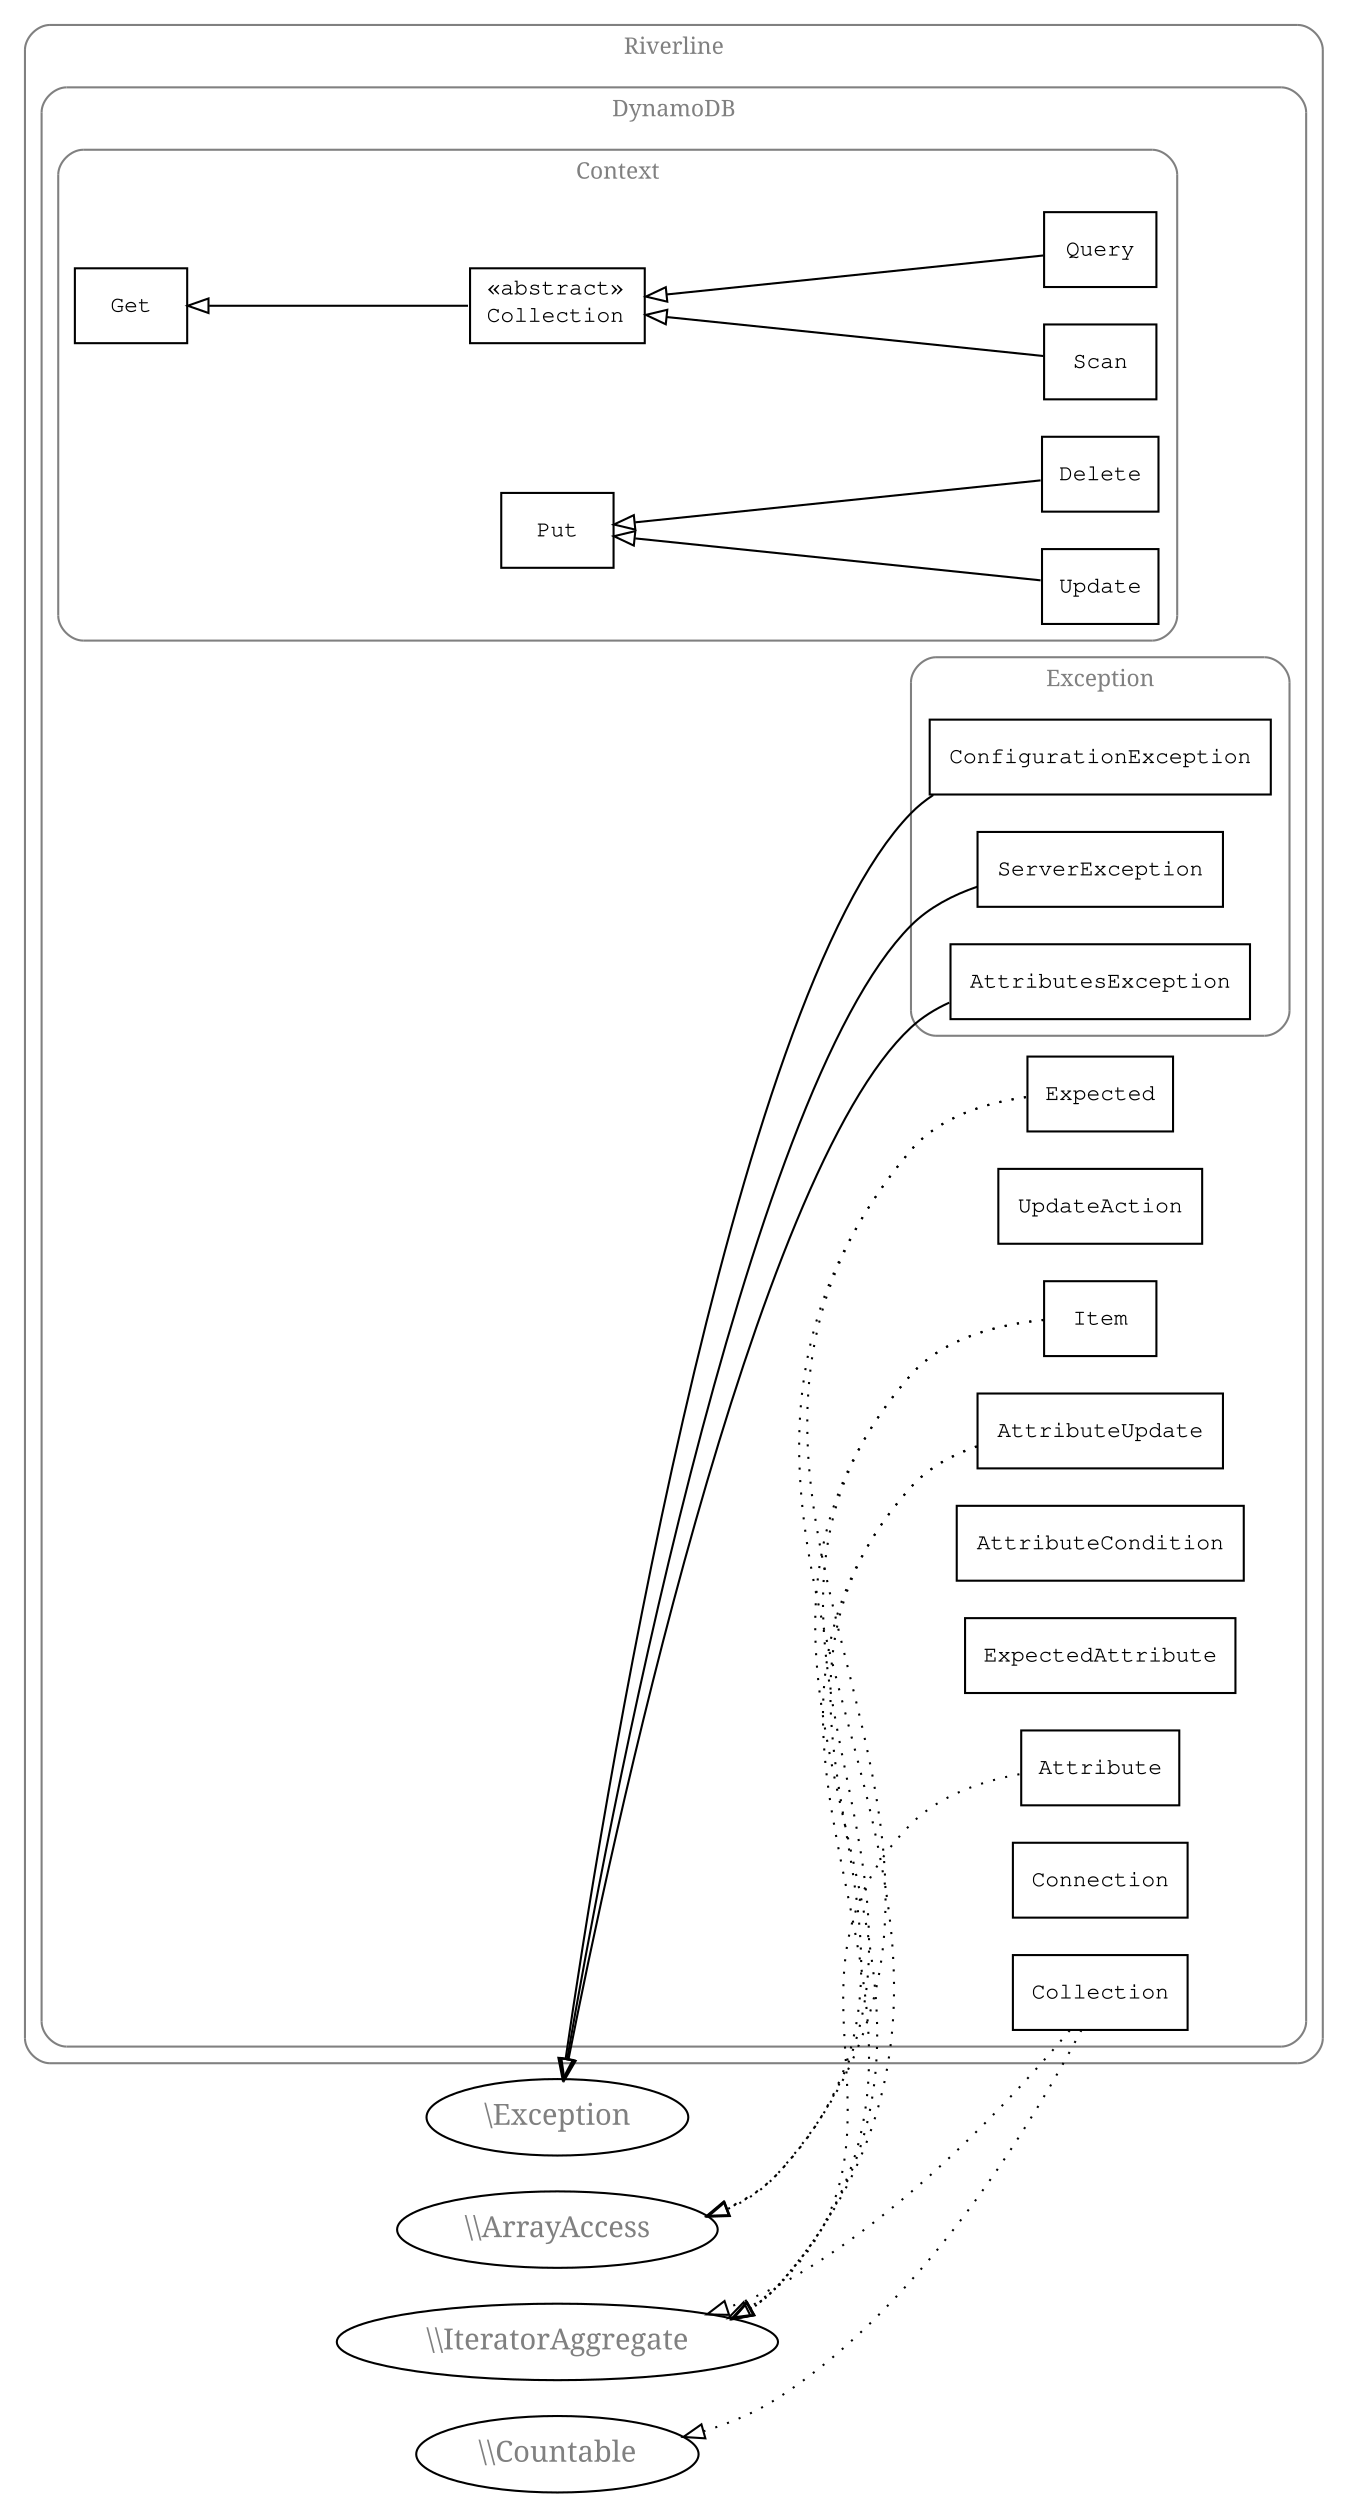
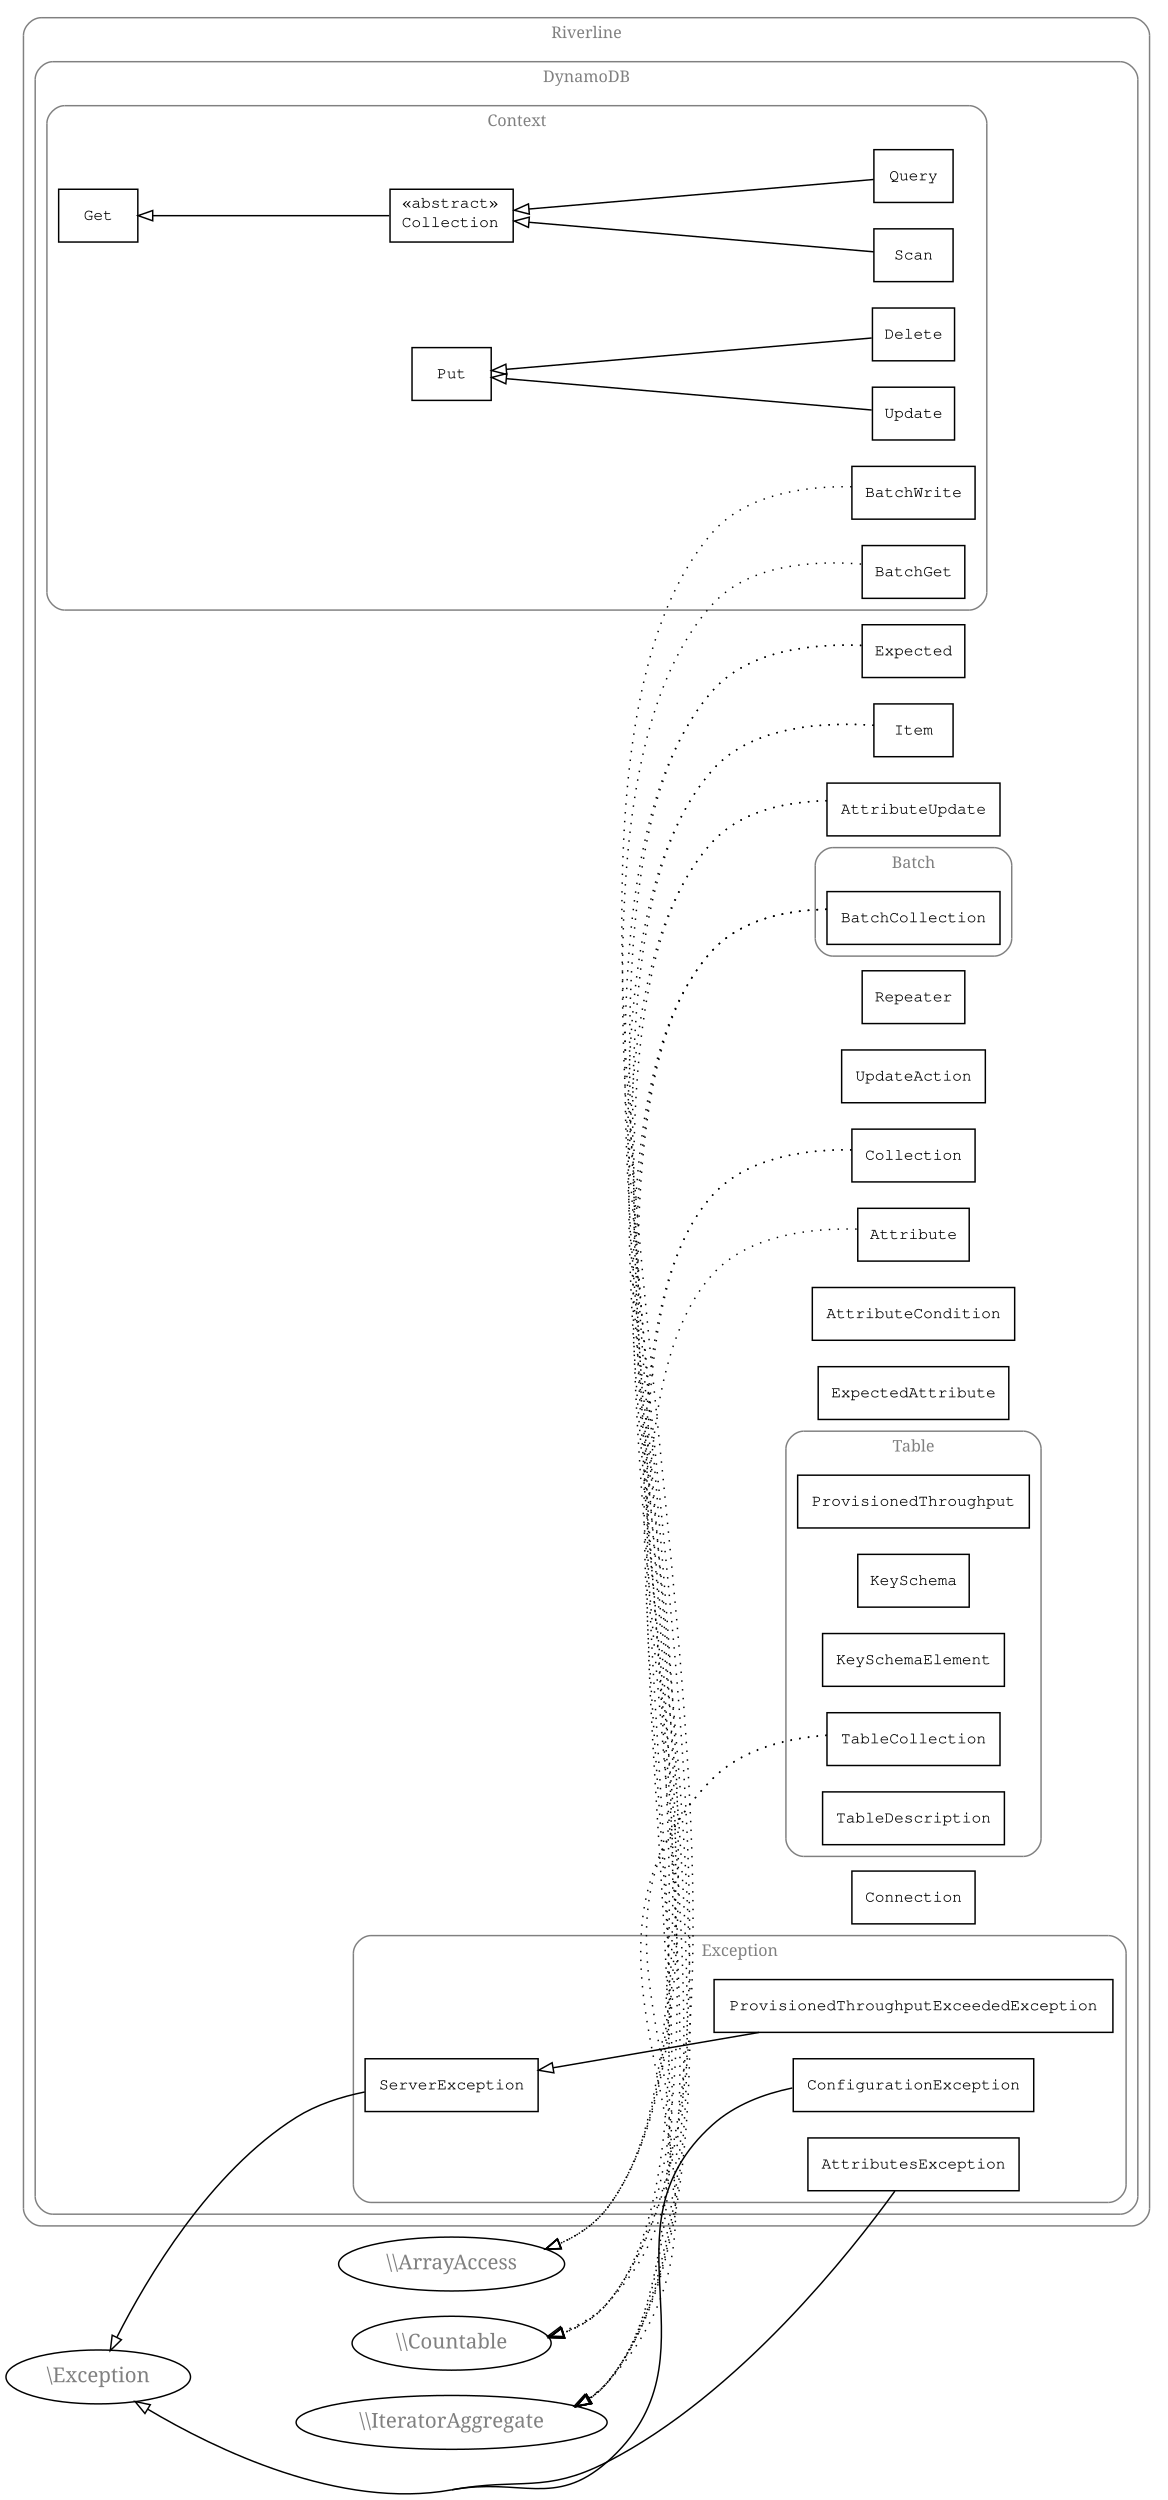
- <svg xmlns="http://www.w3.org/2000/svg" xmlns:xlink="http://www.w3.org/1999/xlink" width="648pt" height="1202pt" viewBox="0.00 0.00 648.00 1202.00">
-   <g id="graph1" class="graph" transform="scale(1 1) rotate(0) translate(4 1198)">
-     <polygon fill="white" stroke="white" points="-4,5 -4,-1198 645,-1198 645,5 -4,5" />
+ <svg xmlns="http://www.w3.org/2000/svg" xmlns:xlink="http://www.w3.org/1999/xlink" width="796pt" height="1705pt" viewBox="0.00 0.00 796.00 1704.86">
+   <g id="graph1" class="graph" transform="scale(1 1) rotate(0) translate(4 1700.86)">
+     <polygon fill="white" stroke="white" points="-4,5 -4,-1700.86 793,-1700.86 793,5 -4,5" />
    <g id="graph2" class="cluster">
-       <polyline fill="none" stroke="gray" points="20,-206 620,-206 " />
-       <path fill="none" stroke="gray" d="M620,-206C626,-206 632,-212 632,-218" />
-       <polyline fill="none" stroke="gray" points="632,-218 632,-1174 " />
-       <path fill="none" stroke="gray" d="M632,-1174C632,-1180 626,-1186 620,-1186" />
-       <polyline fill="none" stroke="gray" points="620,-1186 20,-1186 " />
-       <path fill="none" stroke="gray" d="M20,-1186C14,-1186 8,-1180 8,-1174" />
-       <polyline fill="none" stroke="gray" points="8,-1174 8,-218 " />
-       <path fill="none" stroke="gray" d="M8,-218C8,-212 14,-206 20,-206" />
-       <text text-anchor="middle" x="320" y="-1172.1" font-family="Times Roman,serif" font-size="11.00" fill="gray">Riverline</text>
+       <polyline fill="none" stroke="gray" points="24,-182.858 768,-182.858 " />
+       <path fill="none" stroke="gray" d="M768,-182.858C774,-182.858 780,-188.858 780,-194.858" />
+       <polyline fill="none" stroke="gray" points="780,-194.858 780,-1676.86 " />
+       <path fill="none" stroke="gray" d="M780,-1676.86C780,-1682.86 774,-1688.86 768,-1688.86" />
+       <polyline fill="none" stroke="gray" points="768,-1688.86 24,-1688.86 " />
+       <path fill="none" stroke="gray" d="M24,-1688.86C18,-1688.86 12,-1682.86 12,-1676.86" />
+       <polyline fill="none" stroke="gray" points="12,-1676.86 12,-194.858 " />
+       <path fill="none" stroke="gray" d="M12,-194.858C12,-188.858 18,-182.858 24,-182.858" />
+       <text text-anchor="middle" x="396" y="-1674.96" font-family="Times Roman,serif" font-size="11.00" fill="gray">Riverline</text>
    </g>
    <g id="graph3" class="cluster">
-       <polyline fill="none" stroke="gray" points="28,-214 612,-214 " />
-       <path fill="none" stroke="gray" d="M612,-214C618,-214 624,-220 624,-226" />
-       <polyline fill="none" stroke="gray" points="624,-226 624,-1144 " />
-       <path fill="none" stroke="gray" d="M624,-1144C624,-1150 618,-1156 612,-1156" />
-       <polyline fill="none" stroke="gray" points="612,-1156 28,-1156 " />
-       <path fill="none" stroke="gray" d="M28,-1156C22,-1156 16,-1150 16,-1144" />
-       <polyline fill="none" stroke="gray" points="16,-1144 16,-226 " />
-       <path fill="none" stroke="gray" d="M16,-226C16,-220 22,-214 28,-214" />
-       <text text-anchor="middle" x="320" y="-1142.1" font-family="Times Roman,serif" font-size="11.00" fill="gray">DynamoDB</text>
+       <polyline fill="none" stroke="gray" points="32,-190.858 760,-190.858 " />
+       <path fill="none" stroke="gray" d="M760,-190.858C766,-190.858 772,-196.858 772,-202.858" />
+       <polyline fill="none" stroke="gray" points="772,-202.858 772,-1646.86 " />
+       <path fill="none" stroke="gray" d="M772,-1646.86C772,-1652.86 766,-1658.86 760,-1658.86" />
+       <polyline fill="none" stroke="gray" points="760,-1658.86 32,-1658.86 " />
+       <path fill="none" stroke="gray" d="M32,-1658.86C26,-1658.86 20,-1652.86 20,-1646.86" />
+       <polyline fill="none" stroke="gray" points="20,-1646.86 20,-202.858 " />
+       <path fill="none" stroke="gray" d="M20,-202.858C20,-196.858 26,-190.858 32,-190.858" />
+       <text text-anchor="middle" x="396" y="-1644.96" font-family="Times Roman,serif" font-size="11.00" fill="gray">DynamoDB</text>
    </g>
    <g id="graph4" class="cluster">
-       <polyline fill="none" stroke="gray" points="36,-890 550,-890 " />
-       <path fill="none" stroke="gray" d="M550,-890C556,-890 562,-896 562,-902" />
-       <polyline fill="none" stroke="gray" points="562,-902 562,-1114 " />
-       <path fill="none" stroke="gray" d="M562,-1114C562,-1120 556,-1126 550,-1126" />
-       <polyline fill="none" stroke="gray" points="550,-1126 36,-1126 " />
-       <path fill="none" stroke="gray" d="M36,-1126C30,-1126 24,-1120 24,-1114" />
-       <polyline fill="none" stroke="gray" points="24,-1114 24,-902 " />
-       <path fill="none" stroke="gray" d="M24,-902C24,-896 30,-890 36,-890" />
-       <text text-anchor="middle" x="293" y="-1112.1" font-family="Times Roman,serif" font-size="11.00" fill="gray">Context</text>
+       <polyline fill="none" stroke="gray" points="564,-1048.86 674,-1048.86 " />
+       <path fill="none" stroke="gray" d="M674,-1048.86C680,-1048.86 686,-1054.86 686,-1060.86" />
+       <polyline fill="none" stroke="gray" points="686,-1060.86 686,-1110.86 " />
+       <path fill="none" stroke="gray" d="M686,-1110.86C686,-1116.86 680,-1122.86 674,-1122.86" />
+       <polyline fill="none" stroke="gray" points="674,-1122.86 564,-1122.86 " />
+       <path fill="none" stroke="gray" d="M564,-1122.86C558,-1122.86 552,-1116.86 552,-1110.86" />
+       <polyline fill="none" stroke="gray" points="552,-1110.86 552,-1060.86 " />
+       <path fill="none" stroke="gray" d="M552,-1060.86C552,-1054.86 558,-1048.86 564,-1048.86" />
+       <text text-anchor="middle" x="619" y="-1108.96" font-family="Times Roman,serif" font-size="11.00" fill="gray">Batch</text>
    </g>
    <g id="graph5" class="cluster">
-       <polyline fill="none" stroke="gray" points="446,-700 604,-700 " />
-       <path fill="none" stroke="gray" d="M604,-700C610,-700 616,-706 616,-712" />
-       <polyline fill="none" stroke="gray" points="616,-712 616,-870 " />
-       <path fill="none" stroke="gray" d="M616,-870C616,-876 610,-882 604,-882" />
-       <polyline fill="none" stroke="gray" points="604,-882 446,-882 " />
-       <path fill="none" stroke="gray" d="M446,-882C440,-882 434,-876 434,-870" />
-       <polyline fill="none" stroke="gray" points="434,-870 434,-712 " />
-       <path fill="none" stroke="gray" d="M434,-712C434,-706 440,-700 446,-700" />
-       <text text-anchor="middle" x="525" y="-868.1" font-family="Times Roman,serif" font-size="11.00" fill="gray">Exception</text>
+       <polyline fill="none" stroke="gray" points="40,-1284.86 657,-1284.86 " />
+       <path fill="none" stroke="gray" d="M657,-1284.86C663,-1284.86 669,-1290.86 669,-1296.86" />
+       <polyline fill="none" stroke="gray" points="669,-1296.86 669,-1616.86 " />
+       <path fill="none" stroke="gray" d="M669,-1616.86C669,-1622.86 663,-1628.86 657,-1628.86" />
+       <polyline fill="none" stroke="gray" points="657,-1628.86 40,-1628.86 " />
+       <path fill="none" stroke="gray" d="M40,-1628.86C34,-1628.86 28,-1622.86 28,-1616.86" />
+       <polyline fill="none" stroke="gray" points="28,-1616.86 28,-1296.86 " />
+       <path fill="none" stroke="gray" d="M28,-1296.86C28,-1290.86 34,-1284.86 40,-1284.86" />
+       <text text-anchor="middle" x="348.5" y="-1614.96" font-family="Times Roman,serif" font-size="11.00" fill="gray">Context</text>
+     </g>
+     <g id="graph6" class="cluster">
+       <polyline fill="none" stroke="gray" points="249,-198.858 752,-198.858 " />
+       <path fill="none" stroke="gray" d="M752,-198.858C758,-198.858 764,-204.858 764,-210.858" />
+       <polyline fill="none" stroke="gray" points="764,-210.858 764,-368.858 " />
+       <path fill="none" stroke="gray" d="M764,-368.858C764,-374.858 758,-380.858 752,-380.858" />
+       <polyline fill="none" stroke="gray" points="752,-380.858 249,-380.858 " />
+       <path fill="none" stroke="gray" d="M249,-380.858C243,-380.858 237,-374.858 237,-368.858" />
+       <polyline fill="none" stroke="gray" points="237,-368.858 237,-210.858 " />
+       <path fill="none" stroke="gray" d="M237,-210.858C237,-204.858 243,-198.858 249,-198.858" />
+       <text text-anchor="middle" x="500.5" y="-366.958" font-family="Times Roman,serif" font-size="11.00" fill="gray">Exception</text>
+     </g>
+     <g id="graph7" class="cluster">
+       <polyline fill="none" stroke="gray" points="544,-434.858 694,-434.858 " />
+       <path fill="none" stroke="gray" d="M694,-434.858C700,-434.858 706,-440.858 706,-446.858" />
+       <polyline fill="none" stroke="gray" points="706,-446.858 706,-712.858 " />
+       <path fill="none" stroke="gray" d="M706,-712.858C706,-718.858 700,-724.858 694,-724.858" />
+       <polyline fill="none" stroke="gray" points="694,-724.858 544,-724.858 " />
+       <path fill="none" stroke="gray" d="M544,-724.858C538,-724.858 532,-718.858 532,-712.858" />
+       <polyline fill="none" stroke="gray" points="532,-712.858 532,-446.858 " />
+       <path fill="none" stroke="gray" d="M532,-446.858C532,-440.858 538,-434.858 544,-434.858" />
+       <text text-anchor="middle" x="619" y="-710.958" font-family="Times Roman,serif" font-size="11.00" fill="gray">Table</text>
    </g>
    <g id="node4" class="node">
+       <a xlink:href="Riverline.DynamoDB.Batch.BatchCollection.html" xlink:title="BatchCollection" target="_parent">
+         <polygon fill="none" stroke="black" points="678,-1092.86 560,-1092.86 560,-1056.86 678,-1056.86 678,-1092.86" />
+         <text text-anchor="middle" x="619" y="-1071.96" font-family="Courier,monospace" font-size="11.00">BatchCollection</text>
+       </a>
+     </g>
+     <g id="node51" class="node">
+       <ellipse fill="none" stroke="black" cx="304" cy="-156.858" rx="77.075" ry="18.385" />
+       <text text-anchor="middle" x="304" y="-153.258" font-family="Times Roman,serif" font-size="14.00" fill="gray">\\ArrayAccess</text>
+     </g>
+     <g id="edge38" class="edge">
+       <path fill="none" stroke="black" stroke-dasharray="1,5" d="M559.686,-1080.75C532.204,-1080.06 501.409,-1073.79 482,-1052.86 351.907,-912.552 526.577,-346.58 410,-194.858 401.742,-184.111 390.183,-176.398 377.716,-170.863" />
+       <polygon fill="none" stroke="black" points="378.632,-167.462 368.046,-167.042 376.06,-173.972 378.632,-167.462" />
+     </g>
+     <g id="node53" class="node">
+       <ellipse fill="none" stroke="black" cx="304" cy="-48.858" rx="106.066" ry="18.385" />
+       <text text-anchor="middle" x="304" y="-45.258" font-family="Times Roman,serif" font-size="14.00" fill="gray">\\IteratorAggregate</text>
+     </g>
+     <g id="edge40" class="edge">
+       <path fill="none" stroke="black" stroke-dasharray="1,5" d="M559.941,-1080.85C532.35,-1080.22 501.384,-1073.98 482,-1052.86 334.795,-892.471 549.825,-242.718 410,-75.858 406.379,-71.537 402.172,-67.855 397.564,-64.722" />
+       <polygon fill="none" stroke="black" points="399.279,-61.67 388.877,-59.656 395.752,-67.717 399.279,-61.67" />
+     </g>
+     <g id="node56" class="node">
+       <ellipse fill="none" stroke="black" cx="304" cy="-102.858" rx="67.882" ry="18.385" />
+       <text text-anchor="middle" x="304" y="-99.258" font-family="Times Roman,serif" font-size="14.00" fill="gray">\\Countable</text>
+     </g>
+     <g id="edge42" class="edge">
+       <path fill="none" stroke="black" stroke-dasharray="1,5" d="M559.98,-1080.81C532.398,-1080.17 501.429,-1073.94 482,-1052.86 342.562,-901.585 542.477,-287.263 410,-129.858 402.166,-120.55 391.615,-114.21 380.197,-109.935" />
+       <polygon fill="none" stroke="black" points="381.034,-106.528 370.443,-106.81 378.899,-113.194 381.034,-106.528" />
+     </g>
+     <g id="node6" class="node">
+       <a xlink:href="Riverline.DynamoDB.Context.BatchWrite.html" xlink:title="BatchWrite" target="_parent">
+         <polygon fill="none" stroke="black" points="661,-1382.86 577,-1382.86 577,-1346.86 661,-1346.86 661,-1382.86" />
+         <text text-anchor="middle" x="619" y="-1361.96" font-family="Courier,monospace" font-size="11.00">BatchWrite</text>
+       </a>
+     </g>
+     <g id="edge54" class="edge">
+       <path fill="none" stroke="black" stroke-dasharray="1,5" d="M576.785,-1368.97C545.721,-1369.44 505.042,-1364.24 482,-1337.86 305.109,-1135.3 581.273,-337.184 410,-129.858 402.252,-120.479 391.743,-114.103 380.342,-109.815" />
+       <polygon fill="none" stroke="black" points="381.186,-106.41 370.595,-106.684 379.045,-113.075 381.186,-106.41" />
+     </g>
+     <g id="node7" class="node">
      <a xlink:href="Riverline.DynamoDB.Context.Delete.html" xlink:title="Delete" target="_parent">
-         <polygon fill="none" stroke="black" points="553,-988 497,-988 497,-952 553,-952 553,-988" />
-         <text text-anchor="middle" x="525" y="-967.1" font-family="Courier,monospace" font-size="11.00">Delete</text>
-       </a>
-     </g>
-     <g id="node5" class="node">
+         <polygon fill="none" stroke="black" points="647,-1490.86 591,-1490.86 591,-1454.86 647,-1454.86 647,-1490.86" />
+         <text text-anchor="middle" x="619" y="-1469.96" font-family="Courier,monospace" font-size="11.00">Delete</text>
+       </a>
+     </g>
+     <g id="node8" class="node">
      <a xlink:href="Riverline.DynamoDB.Context.Put.html" xlink:title="Put" target="_parent">
-         <polygon fill="none" stroke="black" points="291,-961 237,-961 237,-925 291,-925 291,-961" />
-         <text text-anchor="middle" x="264" y="-940.1" font-family="Courier,monospace" font-size="11.00">Put</text>
+         <polygon fill="none" stroke="black" points="331,-1463.86 277,-1463.86 277,-1427.86 331,-1427.86 331,-1463.86" />
+         <text text-anchor="middle" x="304" y="-1442.96" font-family="Courier,monospace" font-size="11.00">Put</text>
+       </a>
+     </g>
+     <g id="edge20" class="edge">
+       <path fill="none" stroke="black" d="M590.49,-1470.41C533.394,-1465.52 405.045,-1454.52 341.335,-1449.06" />
+       <polygon fill="none" stroke="black" points="341.582,-1445.57 331.32,-1448.2 340.984,-1452.54 341.582,-1445.57" />
+     </g>
+     <g id="node9" class="node">
+       <a xlink:href="Riverline.DynamoDB.Context.Query.html" xlink:title="Query" target="_parent">
+         <polygon fill="none" stroke="black" points="646,-1598.86 592,-1598.86 592,-1562.86 646,-1562.86 646,-1598.86" />
+         <text text-anchor="middle" x="619" y="-1577.96" font-family="Courier,monospace" font-size="11.00">Query</text>
+       </a>
+     </g>
+     <g id="node12" class="node">
+       <a xlink:href="Riverline.DynamoDB.Context.Collection.html" xlink:title="«abstract»&lt;br/&gt;Collection" target="_parent">
+         <polygon fill="none" stroke="black" points="346,-1571.86 262,-1571.86 262,-1535.86 346,-1535.86 346,-1571.86" />
+         <text text-anchor="start" x="270" y="-1559.29" font-family="Courier,monospace" font-size="11.00">«abstract»</text>
+         <text text-anchor="start" x="270" y="-1546.09" font-family="Courier,monospace" font-size="11.00">Collection</text>
+       </a>
+     </g>
+     <g id="edge22" class="edge">
+       <path fill="none" stroke="black" d="M591.871,-1578.53C539.705,-1574.06 424.588,-1564.19 356.792,-1558.38" />
+       <polygon fill="none" stroke="black" points="357.003,-1554.89 346.741,-1557.52 356.405,-1561.86 357.003,-1554.89" />
+     </g>
+     <g id="node10" class="node">
+       <a xlink:href="Riverline.DynamoDB.Context.Get.html" xlink:title="Get" target="_parent">
+         <polygon fill="none" stroke="black" points="90,-1571.86 36,-1571.86 36,-1535.86 90,-1535.86 90,-1571.86" />
+         <text text-anchor="middle" x="63" y="-1550.96" font-family="Courier,monospace" font-size="11.00">Get</text>
+       </a>
+     </g>
+     <g id="node11" class="node">
+       <a xlink:href="Riverline.DynamoDB.Context.Scan.html" xlink:title="Scan" target="_parent">
+         <polygon fill="none" stroke="black" points="646,-1544.86 592,-1544.86 592,-1508.86 646,-1508.86 646,-1544.86" />
+         <text text-anchor="middle" x="619" y="-1523.96" font-family="Courier,monospace" font-size="11.00">Scan</text>
+       </a>
+     </g>
+     <g id="edge24" class="edge">
+       <path fill="none" stroke="black" d="M591.871,-1529.18C539.705,-1533.65 424.588,-1543.52 356.792,-1549.33" />
+       <polygon fill="none" stroke="black" points="356.405,-1545.85 346.741,-1550.19 357.003,-1552.83 356.405,-1545.85" />
+     </g>
+     <g id="edge26" class="edge">
+       <path fill="none" stroke="black" d="M261.469,-1553.86C215.779,-1553.86 143.879,-1553.86 100.314,-1553.86" />
+       <polygon fill="none" stroke="black" points="100.146,-1550.36 90.146,-1553.86 100.146,-1557.36 100.146,-1550.36" />
+     </g>
+     <g id="node13" class="node">
+       <a xlink:href="Riverline.DynamoDB.Context.Update.html" xlink:title="Update" target="_parent">
+         <polygon fill="none" stroke="black" points="647,-1436.86 591,-1436.86 591,-1400.86 647,-1400.86 647,-1436.86" />
+         <text text-anchor="middle" x="619" y="-1415.96" font-family="Courier,monospace" font-size="11.00">Update</text>
+       </a>
+     </g>
+     <g id="edge28" class="edge">
+       <path fill="none" stroke="black" d="M590.49,-1421.3C533.394,-1426.2 405.045,-1437.2 341.335,-1442.66" />
+       <polygon fill="none" stroke="black" points="340.984,-1439.18 331.32,-1443.52 341.582,-1446.15 340.984,-1439.18" />
+     </g>
+     <g id="node14" class="node">
+       <a xlink:href="Riverline.DynamoDB.Context.BatchGet.html" xlink:title="BatchGet" target="_parent">
+         <polygon fill="none" stroke="black" points="654,-1328.86 584,-1328.86 584,-1292.86 654,-1292.86 654,-1328.86" />
+         <text text-anchor="middle" x="619" y="-1307.96" font-family="Courier,monospace" font-size="11.00">BatchGet</text>
+       </a>
+     </g>
+     <g id="edge56" class="edge">
+       <path fill="none" stroke="black" stroke-dasharray="1,5" d="M583.262,-1316.22C551.73,-1318.73 507.008,-1316.42 482,-1288.86 308.608,-1097.74 574.6,-328.598 410,-129.858 402.24,-120.489 391.726,-114.118 380.322,-109.831" />
+       <polygon fill="none" stroke="black" points="381.166,-106.426 370.574,-106.701 379.025,-113.091 381.166,-106.426" />
+     </g>
+     <g id="node16" class="node">
+       <a xlink:href="Riverline.DynamoDB.Exception.ConfigurationException.html" xlink:title="ConfigurationException" target="_parent">
+         <polygon fill="none" stroke="black" points="701,-296.858 537,-296.858 537,-260.858 701,-260.858 701,-296.858" />
+         <text text-anchor="middle" x="619" y="-275.958" font-family="Courier,monospace" font-size="11.00">ConfigurationException</text>
+       </a>
+     </g>
+     <g id="node41" class="node">
+       <ellipse fill="none" stroke="black" cx="63" cy="-79.858" rx="62.932" ry="18.385" />
+       <text text-anchor="middle" x="63" y="-76.258" font-family="Times Roman,serif" font-size="14.00" fill="gray">\Exception</text>
+     </g>
+     <g id="edge12" class="edge">
+       <path fill="none" stroke="black" d="M536.389,-276.936C516.648,-272.852 496.98,-265.291 482,-251.858 402.253,-180.347 490.36,-92.68 410,-21.858 374.093,9.787 351.09,-11.419 304,-2.858" />
+     </g>
+     <g id="node17" class="node">
+       <a xlink:href="Riverline.DynamoDB.Exception.ServerException.html" xlink:title="ServerException" target="_parent">
+         <polygon fill="none" stroke="black" points="363,-296.858 245,-296.858 245,-260.858 363,-260.858 363,-296.858" />
+         <text text-anchor="middle" x="304" y="-275.958" font-family="Courier,monospace" font-size="11.00">ServerException</text>
      </a>
    </g>
    <g id="edge14" class="edge">
-       <path fill="none" stroke="black" d="M496.322,-967.033C448.873,-962.125 354.053,-952.316 301.405,-946.869" />
-       <polygon fill="none" stroke="black" points="301.46,-943.357 291.153,-945.809 300.74,-950.319 301.46,-943.357" />
-     </g>
-     <g id="node6" class="node">
-       <a xlink:href="Riverline.DynamoDB.Context.Query.html" xlink:title="Query" target="_parent">
-         <polygon fill="none" stroke="black" points="552,-1096 498,-1096 498,-1060 552,-1060 552,-1096" />
-         <text text-anchor="middle" x="525" y="-1075.1" font-family="Courier,monospace" font-size="11.00">Query</text>
-       </a>
-     </g>
-     <g id="node9" class="node">
-       <a xlink:href="Riverline.DynamoDB.Context.Collection.html" xlink:title="«abstract»&lt;br/&gt;Collection" target="_parent">
-         <polygon fill="none" stroke="black" points="306,-1069 222,-1069 222,-1033 306,-1033 306,-1069" />
-         <text text-anchor="start" x="230" y="-1056.43" font-family="Courier,monospace" font-size="11.00">«abstract»</text>
-         <text text-anchor="start" x="230" y="-1043.23" font-family="Courier,monospace" font-size="11.00">Collection</text>
+       <path fill="none" stroke="black" d="M244.773,-274.2C228.704,-270.963 211.917,-265.621 198,-256.858 138.907,-219.651 95.978,-146.791 75.834,-107.141" />
+       <polygon fill="none" stroke="black" points="78.788,-105.22 71.208,-97.818 72.518,-108.332 78.788,-105.22" />
+     </g>
+     <g id="node18" class="node">
+       <a xlink:href="Riverline.DynamoDB.Exception.AttributesException.html" xlink:title="AttributesException" target="_parent">
+         <polygon fill="none" stroke="black" points="691,-242.858 547,-242.858 547,-206.858 691,-206.858 691,-242.858" />
+         <text text-anchor="middle" x="619" y="-221.958" font-family="Courier,monospace" font-size="11.00">AttributesException</text>
      </a>
    </g>
    <g id="edge16" class="edge">
-       <path fill="none" stroke="black" d="M497.562,-1075.16C454.773,-1070.74 371.399,-1062.11 316.716,-1056.45" />
-       <polygon fill="none" stroke="black" points="316.827,-1052.95 306.52,-1055.4 316.106,-1059.91 316.827,-1052.95" />
-     </g>
-     <g id="node7" class="node">
-       <a xlink:href="Riverline.DynamoDB.Context.Get.html" xlink:title="Get" target="_parent">
-         <polygon fill="none" stroke="black" points="86,-1069 32,-1069 32,-1033 86,-1033 86,-1069" />
-         <text text-anchor="middle" x="59" y="-1048.1" font-family="Courier,monospace" font-size="11.00">Get</text>
-       </a>
-     </g>
-     <g id="node8" class="node">
-       <a xlink:href="Riverline.DynamoDB.Context.Scan.html" xlink:title="Scan" target="_parent">
-         <polygon fill="none" stroke="black" points="552,-1042 498,-1042 498,-1006 552,-1006 552,-1042" />
-         <text text-anchor="middle" x="525" y="-1021.1" font-family="Courier,monospace" font-size="11.00">Scan</text>
+       <path fill="none" stroke="black" d="M606.294,-206.597C576.942,-165.966 500.008,-68.044 410,-21.858 367.417,-0.007 351.09,-11.419 304,-2.858" />
+       <path fill="none" stroke="black" d="M304,-2.858C228.035,10.952 142.765,-30.508 96.784,-57.846" />
+       <polygon fill="none" stroke="black" points="94.856,-54.922 88.127,-63.105 98.49,-60.905 94.856,-54.922" />
+     </g>
+     <g id="node19" class="node">
+       <a xlink:href="Riverline.DynamoDB.Exception.ProvisionedThroughputExceededException.html" xlink:title="ProvisionedThroughputExceededException" target="_parent">
+         <polygon fill="none" stroke="black" points="755,-350.858 483,-350.858 483,-314.858 755,-314.858 755,-350.858" />
+         <text text-anchor="middle" x="619" y="-329.958" font-family="Courier,monospace" font-size="11.00">ProvisionedThroughputExceededException</text>
      </a>
    </g>
    <g id="edge18" class="edge">
-       <path fill="none" stroke="black" d="M497.562,-1026.84C454.773,-1031.26 371.399,-1039.89 316.716,-1045.55" />
-       <polygon fill="none" stroke="black" points="316.106,-1042.09 306.52,-1046.6 316.827,-1049.05 316.106,-1042.09" />
-     </g>
-     <g id="edge20" class="edge">
-       <path fill="none" stroke="black" d="M221.025,-1051C184.211,-1051 131.718,-1051 96.559,-1051" />
-       <polygon fill="none" stroke="black" points="96.241,-1047.5 86.241,-1051 96.241,-1054.5 96.241,-1047.5" />
-     </g>
-     <g id="node10" class="node">
-       <a xlink:href="Riverline.DynamoDB.Context.Update.html" xlink:title="Update" target="_parent">
-         <polygon fill="none" stroke="black" points="553,-934 497,-934 497,-898 553,-898 553,-934" />
-         <text text-anchor="middle" x="525" y="-913.1" font-family="Courier,monospace" font-size="11.00">Update</text>
-       </a>
-     </g>
-     <g id="edge22" class="edge">
-       <path fill="none" stroke="black" d="M496.322,-918.967C448.873,-923.875 354.053,-933.684 301.405,-939.131" />
-       <polygon fill="none" stroke="black" points="300.74,-935.681 291.153,-940.191 301.46,-942.643 300.74,-935.681" />
-     </g>
-     <g id="node12" class="node">
-       <a xlink:href="Riverline.DynamoDB.Exception.ConfigurationException.html" xlink:title="ConfigurationException" target="_parent">
-         <polygon fill="none" stroke="black" points="607,-852 443,-852 443,-816 607,-816 607,-852" />
-         <text text-anchor="middle" x="525" y="-831.1" font-family="Courier,monospace" font-size="11.00">ConfigurationException</text>
-       </a>
+       <path fill="none" stroke="black" d="M513.672,-314.802C467.407,-306.871 414.372,-297.779 373.217,-290.724" />
+       <polygon fill="none" stroke="black" points="373.737,-287.262 363.29,-289.022 372.554,-294.161 373.737,-287.262" />
+     </g>
+     <g id="node21" class="node">
+       <a xlink:href="Riverline.DynamoDB.Table.ProvisionedThroughput.html" xlink:title="ProvisionedThroughput" target="_parent">
+         <polygon fill="none" stroke="black" points="698,-694.858 540,-694.858 540,-658.858 698,-658.858 698,-694.858" />
+         <text text-anchor="middle" x="619" y="-673.958" font-family="Courier,monospace" font-size="11.00">ProvisionedThroughput</text>
+       </a>
+     </g>
+     <g id="node22" class="node">
+       <a xlink:href="Riverline.DynamoDB.Table.KeySchema.html" xlink:title="KeySchema" target="_parent">
+         <polygon fill="none" stroke="black" points="657,-640.858 581,-640.858 581,-604.858 657,-604.858 657,-640.858" />
+         <text text-anchor="middle" x="619" y="-619.958" font-family="Courier,monospace" font-size="11.00">KeySchema</text>
+       </a>
+     </g>
+     <g id="node23" class="node">
+       <a xlink:href="Riverline.DynamoDB.Table.KeySchemaElement.html" xlink:title="KeySchemaElement" target="_parent">
+         <polygon fill="none" stroke="black" points="681,-586.858 557,-586.858 557,-550.858 681,-550.858 681,-586.858" />
+         <text text-anchor="middle" x="619" y="-565.958" font-family="Courier,monospace" font-size="11.00">KeySchemaElement</text>
+       </a>
+     </g>
+     <g id="node24" class="node">
+       <a xlink:href="Riverline.DynamoDB.Table.TableCollection.html" xlink:title="TableCollection" target="_parent">
+         <polygon fill="none" stroke="black" points="678,-532.858 560,-532.858 560,-496.858 678,-496.858 678,-532.858" />
+         <text text-anchor="middle" x="619" y="-511.958" font-family="Courier,monospace" font-size="11.00">TableCollection</text>
+       </a>
+     </g>
+     <g id="edge46" class="edge">
+       <path fill="none" stroke="black" stroke-dasharray="1,5" d="M559.931,-517.602C532.679,-515.636 502.008,-508.302 482,-487.858 351.984,-355.006 536.325,-212.224 410,-75.858 406.088,-71.635 401.616,-68.034 396.772,-64.966" />
+       <polygon fill="none" stroke="black" points="398.144,-61.727 387.691,-60.001 394.786,-67.869 398.144,-61.727" />
+     </g>
+     <g id="edge48" class="edge">
+       <path fill="none" stroke="black" stroke-dasharray="1,5" d="M559.811,-517.353C532.698,-515.298 502.181,-507.961 482,-487.858 367.016,-373.32 521.801,-247.505 410,-129.858 401.671,-121.093 390.927,-115.018 379.486,-110.837" />
+       <polygon fill="none" stroke="black" points="380.339,-107.436 369.749,-107.752 378.225,-114.109 380.339,-107.436" />
+     </g>
+     <g id="node25" class="node">
+       <a xlink:href="Riverline.DynamoDB.Table.TableDescription.html" xlink:title="TableDescription" target="_parent">
+         <polygon fill="none" stroke="black" points="681,-478.858 557,-478.858 557,-442.858 681,-442.858 681,-478.858" />
+         <text text-anchor="middle" x="619" y="-457.958" font-family="Courier,monospace" font-size="11.00">TableDescription</text>
+       </a>
+     </g>
+     <g id="node26" class="node">
+       <a xlink:href="Riverline.DynamoDB.Expected.html" xlink:title="Expected" target="_parent">
+         <polygon fill="none" stroke="black" points="654,-1274.86 584,-1274.86 584,-1238.86 654,-1238.86 654,-1274.86" />
+         <text text-anchor="middle" x="619" y="-1253.96" font-family="Courier,monospace" font-size="11.00">Expected</text>
+       </a>
+     </g>
+     <g id="edge30" class="edge">
+       <path fill="none" stroke="black" stroke-dasharray="1,5" d="M583.46,-1260.72C551.837,-1261.99 506.857,-1258.04 482,-1229.86 329.485,-1056.96 549.165,-378.676 410,-194.858 401.819,-184.052 390.295,-176.312 377.839,-170.77" />
+       <polygon fill="none" stroke="black" points="378.758,-167.37 368.172,-166.946 376.183,-173.879 378.758,-167.37" />
+     </g>
+     <g id="edge32" class="edge">
+       <path fill="none" stroke="black" stroke-dasharray="1,5" d="M583.412,-1260.77C551.757,-1262.06 506.756,-1258.13 482,-1229.86 312.719,-1036.56 573.92,-273.722 410,-75.858 406.53,-71.67 402.51,-68.081 398.106,-65.009" />
+       <polygon fill="none" stroke="black" points="399.592,-61.821 389.208,-59.719 396.015,-67.837 399.592,-61.821" />
    </g>
    <g id="node27" class="node">
-       <ellipse fill="none" stroke="black" cx="264" cy="-180" rx="62.932" ry="18.385" />
-       <text text-anchor="middle" x="264" y="-176.4" font-family="Times Roman,serif" font-size="14.00" fill="gray">\Exception</text>
-     </g>
-     <g id="edge8" class="edge">
-       <path fill="none" stroke="black" d="M444.699,-815.754C440.831,-813.203 437.224,-810.301 434,-807 347.252,-718.175 283.975,-318.37 267.961,-208.191" />
-       <polygon fill="none" stroke="black" points="271.407,-207.57 266.519,-198.17 264.479,-208.567 271.407,-207.57" />
-     </g>
-     <g id="node13" class="node">
-       <a xlink:href="Riverline.DynamoDB.Exception.ServerException.html" xlink:title="ServerException" target="_parent">
-         <polygon fill="none" stroke="black" points="584,-798 466,-798 466,-762 584,-762 584,-798" />
-         <text text-anchor="middle" x="525" y="-777.1" font-family="Courier,monospace" font-size="11.00">ServerException</text>
-       </a>
-     </g>
-     <g id="edge10" class="edge">
-       <path fill="none" stroke="black" d="M465.962,-771.701C454.169,-767.676 442.739,-761.74 434,-753 353.835,-672.833 286.662,-312.036 268.71,-208.099" />
-       <polygon fill="none" stroke="black" points="272.128,-207.32 266.991,-198.054 265.228,-208.501 272.128,-207.32" />
-     </g>
-     <g id="node14" class="node">
-       <a xlink:href="Riverline.DynamoDB.Exception.AttributesException.html" xlink:title="AttributesException" target="_parent">
-         <polygon fill="none" stroke="black" points="597,-744 453,-744 453,-708 597,-708 597,-744" />
-         <text text-anchor="middle" x="525" y="-723.1" font-family="Courier,monospace" font-size="11.00">AttributesException</text>
-       </a>
-     </g>
-     <g id="edge12" class="edge">
-       <path fill="none" stroke="black" d="M452.383,-715.93C445.657,-712.873 439.366,-708.97 434,-704 357.917,-633.526 288.739,-306.401 269.368,-208.045" />
-       <polygon fill="none" stroke="black" points="272.754,-207.118 267.402,-197.974 265.883,-208.459 272.754,-207.118" />
-     </g>
-     <g id="node15" class="node">
-       <a xlink:href="Riverline.DynamoDB.Expected.html" xlink:title="Expected" target="_parent">
-         <polygon fill="none" stroke="black" points="560,-690 490,-690 490,-654 560,-654 560,-690" />
-         <text text-anchor="middle" x="525" y="-669.1" font-family="Courier,monospace" font-size="11.00">Expected</text>
-       </a>
-     </g>
-     <g id="node36" class="node">
-       <ellipse fill="none" stroke="black" cx="264" cy="-126" rx="77.075" ry="18.385" />
-       <text text-anchor="middle" x="264" y="-122.4" font-family="Times Roman,serif" font-size="14.00" fill="gray">\\ArrayAccess</text>
-     </g>
-     <g id="edge24" class="edge">
-       <path fill="none" stroke="black" stroke-dasharray="1,5" d="M489.309,-670.475C470.078,-667.697 447.576,-660.928 434,-645 290.958,-477.181 516.288,-317.997 370,-153 363.339,-145.487 354.907,-139.925 345.72,-135.83" />
-       <polygon fill="none" stroke="black" points="346.91,-132.537 336.32,-132.205 344.391,-139.068 346.91,-132.537" />
-     </g>
-     <g id="node38" class="node">
-       <ellipse fill="none" stroke="black" cx="264" cy="-72" rx="106.066" ry="18.385" />
-       <text text-anchor="middle" x="264" y="-68.4" font-family="Times Roman,serif" font-size="14.00" fill="gray">\\IteratorAggregate</text>
-     </g>
-     <g id="edge26" class="edge">
-       <path fill="none" stroke="black" stroke-dasharray="1,5" d="M489.232,-670.54C469.976,-667.784 447.475,-661.014 434,-645 276.688,-458.053 530.929,-282.843 370,-99 366.248,-94.713 361.919,-91.06 357.201,-87.952" />
-       <polygon fill="none" stroke="black" points="358.753,-84.809 348.327,-82.925 355.303,-90.899 358.753,-84.809" />
-     </g>
-     <g id="node16" class="node">
+       <a xlink:href="Riverline.DynamoDB.Repeater.html" xlink:title="Repeater" target="_parent">
+         <polygon fill="none" stroke="black" points="654,-1038.86 584,-1038.86 584,-1002.86 654,-1002.86 654,-1038.86" />
+         <text text-anchor="middle" x="619" y="-1017.96" font-family="Courier,monospace" font-size="11.00">Repeater</text>
+       </a>
+     </g>
+     <g id="node28" class="node">
      <a xlink:href="Riverline.DynamoDB.UpdateAction.html" xlink:title="UpdateAction" target="_parent">
-         <polygon fill="none" stroke="black" points="574,-636 476,-636 476,-600 574,-600 574,-636" />
-         <text text-anchor="middle" x="525" y="-615.1" font-family="Courier,monospace" font-size="11.00">UpdateAction</text>
-       </a>
-     </g>
-     <g id="node17" class="node">
+         <polygon fill="none" stroke="black" points="668,-984.858 570,-984.858 570,-948.858 668,-948.858 668,-984.858" />
+         <text text-anchor="middle" x="619" y="-963.958" font-family="Courier,monospace" font-size="11.00">UpdateAction</text>
+       </a>
+     </g>
+     <g id="node29" class="node">
      <a xlink:href="Riverline.DynamoDB.Collection.html" xlink:title="Collection" target="_parent">
-         <polygon fill="none" stroke="black" points="567,-258 483,-258 483,-222 567,-222 567,-258" />
-         <text text-anchor="middle" x="525" y="-237.1" font-family="Courier,monospace" font-size="11.00">Collection</text>
-       </a>
-     </g>
-     <g id="edge28" class="edge">
-       <path fill="none" stroke="black" stroke-dasharray="1,5" d="M510.344,-221.819C484.996,-191.616 429.901,-131.242 370,-99 362.346,-94.88 354.04,-91.37 345.56,-88.384" />
-       <polygon fill="none" stroke="black" points="346.53,-85.019 335.938,-85.231 344.35,-91.671 346.53,-85.019" />
-     </g>
-     <g id="node41" class="node">
-       <ellipse fill="none" stroke="black" cx="264" cy="-18" rx="67.882" ry="18.385" />
-       <text text-anchor="middle" x="264" y="-14.4" font-family="Times Roman,serif" font-size="14.00" fill="gray">\\Countable</text>
-     </g>
-     <g id="edge30" class="edge">
-       <path fill="none" stroke="black" stroke-dasharray="1,5" d="M515.962,-221.964C495.567,-183.189 442.072,-91.635 370,-45 359.306,-38.081 346.94,-32.934 334.512,-29.105" />
-       <polygon fill="none" stroke="black" points="335.136,-25.645 324.562,-26.309 333.242,-32.384 335.136,-25.645" />
-     </g>
-     <g id="node18" class="node">
+         <polygon fill="none" stroke="black" points="661,-930.858 577,-930.858 577,-894.858 661,-894.858 661,-930.858" />
+         <text text-anchor="middle" x="619" y="-909.958" font-family="Courier,monospace" font-size="11.00">Collection</text>
+       </a>
+     </g>
+     <g id="edge34" class="edge">
+       <path fill="none" stroke="black" stroke-dasharray="1,5" d="M576.681,-916.781C545.773,-917.113 505.343,-911.815 482,-885.858 361.163,-751.491 527.109,-213.486 410,-75.858 406.346,-71.564 402.115,-67.903 397.488,-64.786" />
+       <polygon fill="none" stroke="black" points="399.182,-61.722 388.773,-59.743 395.676,-67.781 399.182,-61.722" />
+     </g>
+     <g id="edge36" class="edge">
+       <path fill="none" stroke="black" stroke-dasharray="1,5" d="M576.728,-916.739C545.844,-917.049 505.424,-911.741 482,-885.858 368.759,-760.732 519.769,-258.041 410,-129.858 402.087,-120.618 391.496,-114.311 380.064,-110.049" />
+       <polygon fill="none" stroke="black" points="380.893,-106.64 370.303,-106.93 378.763,-113.307 380.893,-106.64" />
+     </g>
+     <g id="node30" class="node">
      <a xlink:href="Riverline.DynamoDB.Attribute.html" xlink:title="Attribute" target="_parent">
-         <polygon fill="none" stroke="black" points="563,-366 487,-366 487,-330 563,-330 563,-366" />
-         <text text-anchor="middle" x="525" y="-345.1" font-family="Courier,monospace" font-size="11.00">Attribute</text>
-       </a>
-     </g>
-     <g id="edge32" class="edge">
-       <path fill="none" stroke="black" stroke-dasharray="1,5" d="M486.119,-344.954C468.101,-341.618 447.697,-334.803 434,-321 361.673,-248.11 443.735,-170.465 370,-99 365.632,-94.766 360.698,-91.17 355.407,-88.117" />
-       <polygon fill="none" stroke="black" points="356.709,-84.853 346.204,-83.475 353.557,-91.103 356.709,-84.853" />
-     </g>
-     <g id="node19" class="node">
+         <polygon fill="none" stroke="black" points="657,-876.858 581,-876.858 581,-840.858 657,-840.858 657,-876.858" />
+         <text text-anchor="middle" x="619" y="-855.958" font-family="Courier,monospace" font-size="11.00">Attribute</text>
+       </a>
+     </g>
+     <g id="edge44" class="edge">
+       <path fill="none" stroke="black" stroke-dasharray="1,5" d="M580.223,-862.679C548.956,-863.424 506.319,-858.729 482,-831.858 368.759,-706.732 519.769,-204.041 410,-75.858 406.333,-71.576 402.091,-67.924 397.457,-64.813" />
+       <polygon fill="none" stroke="black" points="399.141,-61.745 388.73,-59.78 395.644,-67.808 399.141,-61.745" />
+     </g>
+     <g id="node31" class="node">
      <a xlink:href="Riverline.DynamoDB.AttributeCondition.html" xlink:title="AttributeCondition" target="_parent">
-         <polygon fill="none" stroke="black" points="594,-474 456,-474 456,-438 594,-438 594,-474" />
-         <text text-anchor="middle" x="525" y="-453.1" font-family="Courier,monospace" font-size="11.00">AttributeCondition</text>
-       </a>
-     </g>
-     <g id="node20" class="node">
+         <polygon fill="none" stroke="black" points="688,-822.858 550,-822.858 550,-786.858 688,-786.858 688,-822.858" />
+         <text text-anchor="middle" x="619" y="-801.958" font-family="Courier,monospace" font-size="11.00">AttributeCondition</text>
+       </a>
+     </g>
+     <g id="node32" class="node">
      <a xlink:href="Riverline.DynamoDB.ExpectedAttribute.html" xlink:title="ExpectedAttribute" target="_parent">
-         <polygon fill="none" stroke="black" points="590,-420 460,-420 460,-384 590,-384 590,-420" />
-         <text text-anchor="middle" x="525" y="-399.1" font-family="Courier,monospace" font-size="11.00">ExpectedAttribute</text>
-       </a>
-     </g>
-     <g id="node21" class="node">
+         <polygon fill="none" stroke="black" points="684,-768.858 554,-768.858 554,-732.858 684,-732.858 684,-768.858" />
+         <text text-anchor="middle" x="619" y="-747.958" font-family="Courier,monospace" font-size="11.00">ExpectedAttribute</text>
+       </a>
+     </g>
+     <g id="node33" class="node">
      <a xlink:href="Riverline.DynamoDB.Item.html" xlink:title="Item" target="_parent">
-         <polygon fill="none" stroke="black" points="552,-582 498,-582 498,-546 552,-546 552,-582" />
-         <text text-anchor="middle" x="525" y="-561.1" font-family="Courier,monospace" font-size="11.00">Item</text>
-       </a>
-     </g>
-     <g id="edge34" class="edge">
-       <path fill="none" stroke="black" stroke-dasharray="1,5" d="M497.859,-563.315C477.29,-561.275 449.933,-555.029 434,-537 319.425,-407.352 487.082,-280.389 370,-153 363.205,-145.607 354.695,-140.116 345.469,-136.057" />
-       <polygon fill="none" stroke="black" points="346.631,-132.754 336.04,-132.458 344.134,-139.294 346.631,-132.754" />
-     </g>
-     <g id="edge36" class="edge">
-       <path fill="none" stroke="black" stroke-dasharray="1,5" d="M497.759,-563.403C477.134,-561.412 449.751,-555.187 434,-537 305.207,-388.284 501.67,-245.175 370,-99 366.187,-94.767 361.812,-91.155 357.059,-88.077" />
-       <polygon fill="none" stroke="black" points="358.573,-84.914 348.135,-83.095 355.16,-91.026 358.573,-84.914" />
-     </g>
-     <g id="node22" class="node">
+         <polygon fill="none" stroke="black" points="646,-1220.86 592,-1220.86 592,-1184.86 646,-1184.86 646,-1220.86" />
+         <text text-anchor="middle" x="619" y="-1199.96" font-family="Courier,monospace" font-size="11.00">Item</text>
+       </a>
+     </g>
+     <g id="edge50" class="edge">
+       <path fill="none" stroke="black" stroke-dasharray="1,5" d="M591.976,-1206.23C560.468,-1208.48 509.241,-1206.62 482,-1175.86 337.091,-1012.21 542.272,-368.882 410,-194.858 401.799,-184.068 390.265,-176.335 377.806,-170.795" />
+       <polygon fill="none" stroke="black" points="378.724,-167.394 368.138,-166.971 376.15,-173.904 378.724,-167.394" />
+     </g>
+     <g id="edge52" class="edge">
+       <path fill="none" stroke="black" stroke-dasharray="1,5" d="M591.935,-1206.27C560.386,-1208.56 509.119,-1206.73 482,-1175.86 320.328,-991.817 566.567,-264.261 410,-75.858 406.524,-71.675 402.499,-68.09 398.091,-65.022" />
+       <polygon fill="none" stroke="black" points="399.572,-61.831 389.187,-59.736 395.999,-67.85 399.572,-61.831" />
+     </g>
+     <g id="node34" class="node">
      <a xlink:href="Riverline.DynamoDB.Connection.html" xlink:title="Connection" target="_parent">
-         <polygon fill="none" stroke="black" points="567,-312 483,-312 483,-276 567,-276 567,-312" />
-         <text text-anchor="middle" x="525" y="-291.1" font-family="Courier,monospace" font-size="11.00">Connection</text>
-       </a>
-     </g>
-     <g id="node23" class="node">
+         <polygon fill="none" stroke="black" points="661,-424.858 577,-424.858 577,-388.858 661,-388.858 661,-424.858" />
+         <text text-anchor="middle" x="619" y="-403.958" font-family="Courier,monospace" font-size="11.00">Connection</text>
+       </a>
+     </g>
+     <g id="node35" class="node">
      <a xlink:href="Riverline.DynamoDB.AttributeUpdate.html" xlink:title="AttributeUpdate" target="_parent">
-         <polygon fill="none" stroke="black" points="584,-528 466,-528 466,-492 584,-492 584,-528" />
-         <text text-anchor="middle" x="525" y="-507.1" font-family="Courier,monospace" font-size="11.00">AttributeUpdate</text>
-       </a>
-     </g>
-     <g id="edge38" class="edge">
-       <path fill="none" stroke="black" stroke-dasharray="1,5" d="M465.782,-502.481C453.856,-498.422 442.417,-492.274 434,-483 333.597,-372.368 472.542,-261.653 370,-153 363.108,-145.697 354.541,-140.26 345.285,-136.228" />
-       <polygon fill="none" stroke="black" points="346.428,-132.918 335.836,-132.648 343.947,-139.464 346.428,-132.918" />
-     </g>
-     <g id="edge40" class="edge">
-       <path fill="none" stroke="black" stroke-dasharray="1,5" d="M465.6,-502.645C453.683,-498.577 442.294,-492.385 434,-483 319.425,-353.352 487.082,-226.389 370,-99 366.105,-94.762 361.646,-91.149 356.811,-88.072" />
-       <polygon fill="none" stroke="black" points="358.194,-84.838 347.744,-83.094 354.825,-90.975 358.194,-84.838" />
+         <polygon fill="none" stroke="black" points="678,-1166.86 560,-1166.86 560,-1130.86 678,-1130.86 678,-1166.86" />
+         <text text-anchor="middle" x="619" y="-1145.96" font-family="Courier,monospace" font-size="11.00">AttributeUpdate</text>
+       </a>
+     </g>
+     <g id="edge58" class="edge">
+       <path fill="none" stroke="black" stroke-dasharray="1,5" d="M559.973,-1154.82C532.389,-1154.18 501.421,-1147.94 482,-1126.86 341.268,-974.066 536.018,-359.996 410,-194.858 401.778,-184.084 390.235,-176.358 377.773,-170.82" />
+       <polygon fill="none" stroke="black" points="378.69,-167.419 368.104,-166.997 376.117,-173.929 378.69,-167.419" />
+     </g>
+     <g id="edge60" class="edge">
+       <path fill="none" stroke="black" stroke-dasharray="1,5" d="M559.894,-1154.89C532.291,-1154.27 501.329,-1148.03 482,-1126.86 324.15,-953.978 559.897,-255.678 410,-75.858 406.517,-71.68 402.487,-68.099 398.076,-65.034" />
+       <polygon fill="none" stroke="black" points="399.553,-61.841 389.166,-59.753 395.984,-67.863 399.553,-61.841" />
    </g>
  </g>
</svg>
